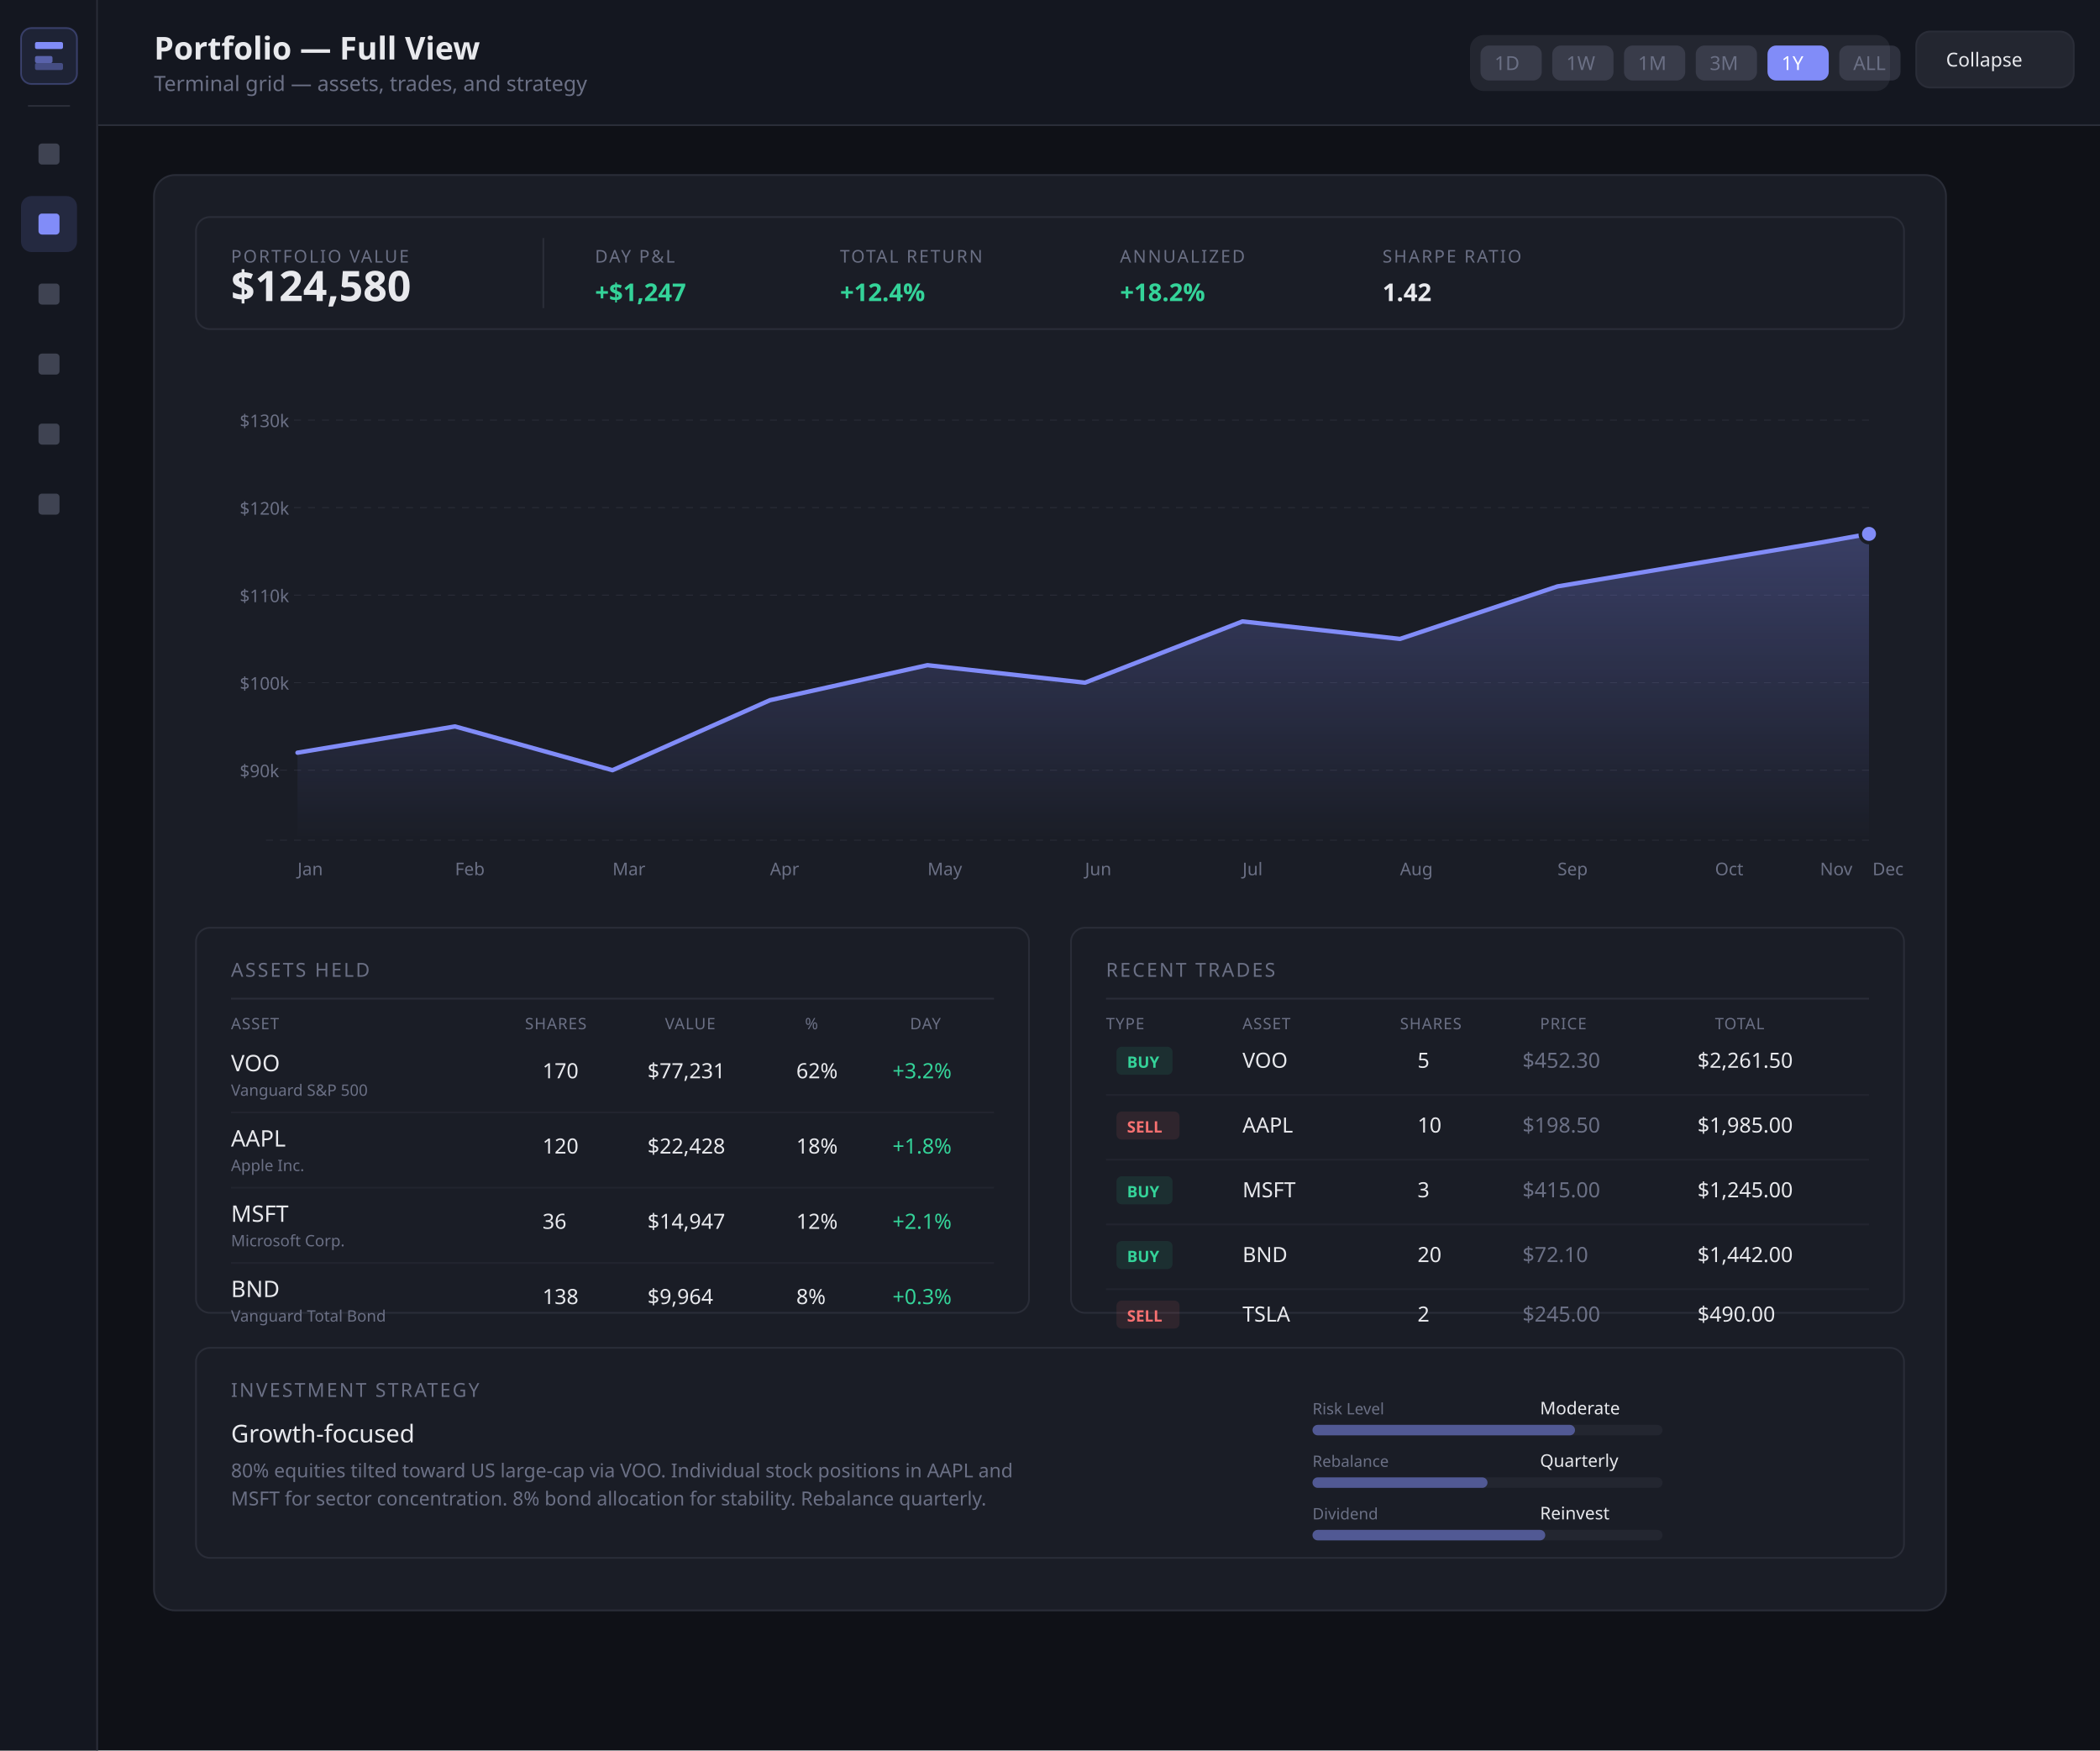
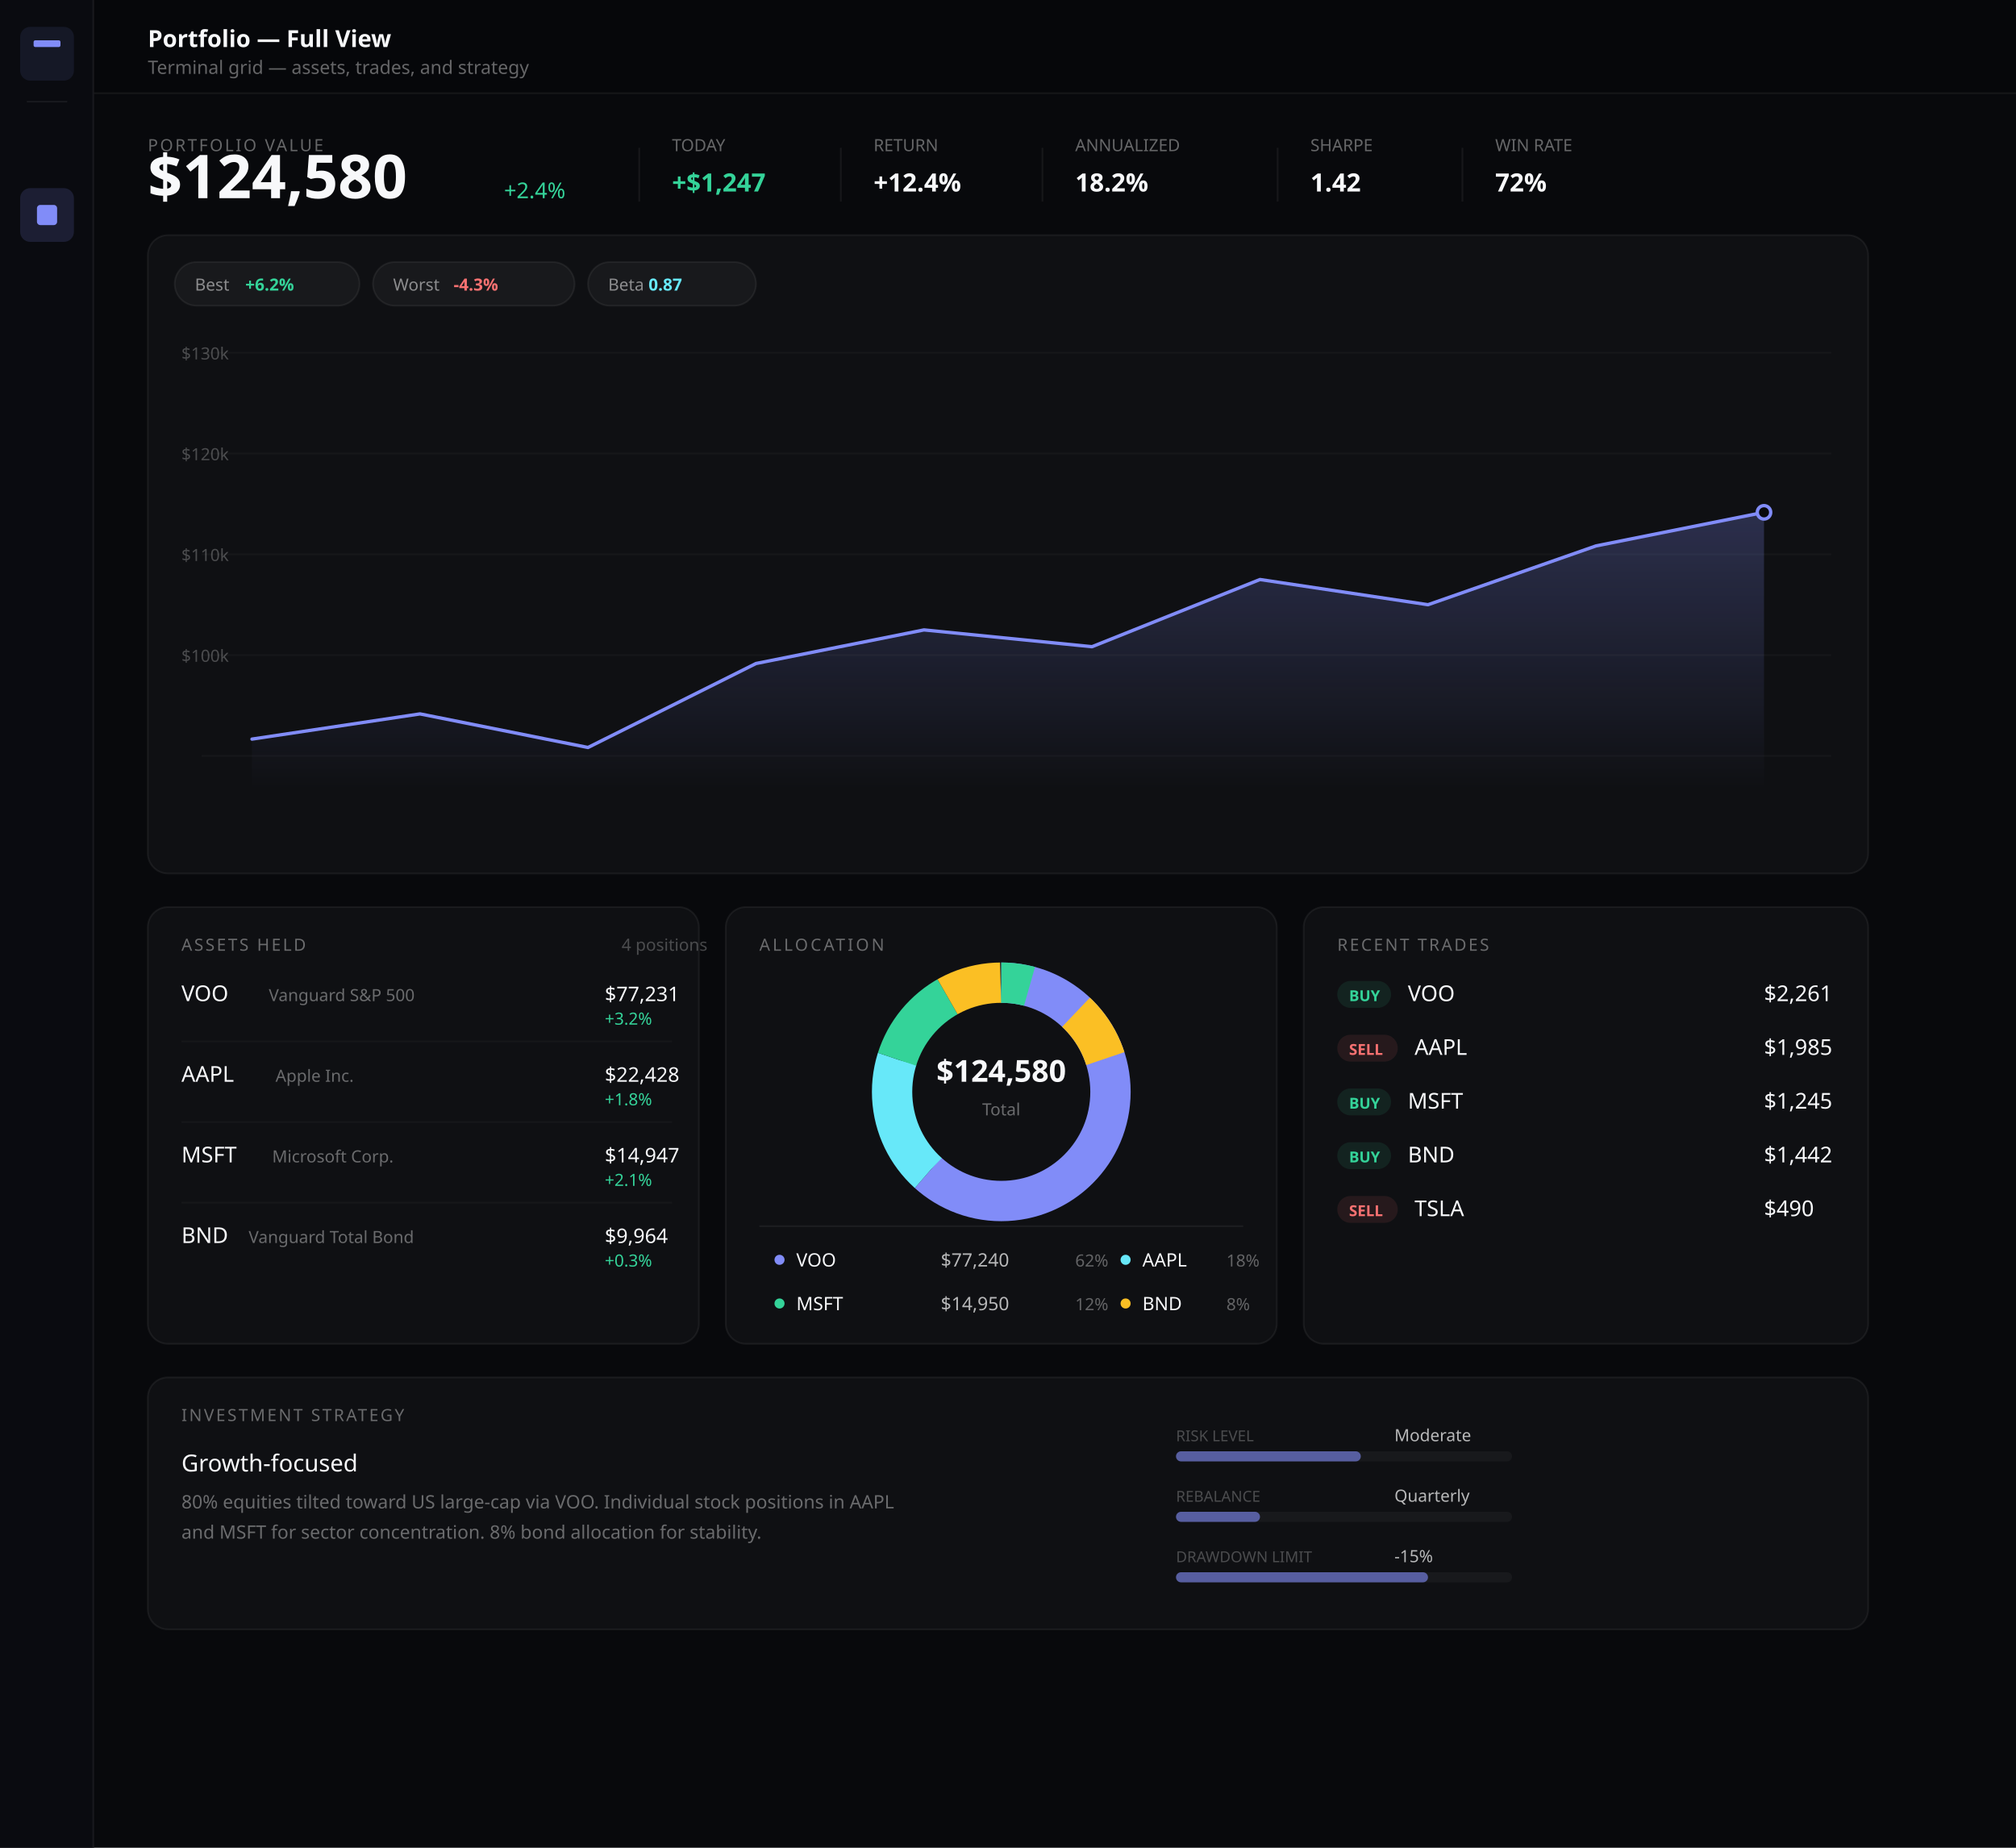
- <svg xmlns="http://www.w3.org/2000/svg" viewBox="0 0 1200 1000" fill="none">
+ <svg xmlns="http://www.w3.org/2000/svg" viewBox="0 0 1200 1100" fill="none">
  <defs>
-     <linearGradient id="chartGradFull" x1="0" y1="0" x2="0" y2="1">
-       <stop offset="0%" stop-color="#818CF8" stop-opacity="0.3" />
+     <linearGradient id="cgf" x1="0" y1="0" x2="0" y2="1">
+       <stop offset="0%" stop-color="#818CF8" stop-opacity="0.25" />
      <stop offset="100%" stop-color="#818CF8" stop-opacity="0" />
    </linearGradient>
  </defs>
-   <rect width="1200" height="1000" fill="#0F1117" />
-   <rect x="0" y="0" width="56" height="1000" fill="#141720" />
-   <rect x="55" y="0" width="1" height="1000" fill="#2A2D38" />
-   <rect x="12" y="16" width="32" height="32" rx="6" fill="#818CF8" fill-opacity="0.1" stroke="#818CF8" stroke-opacity="0.3" stroke-width="1" />
+   <rect width="1200" height="1100" fill="#08090C" />
+   <rect width="56" height="1100" fill="#0A0B10" />
+   <rect x="55" width="1" height="1100" fill="rgba(255,255,255,0.06)" />
+   <rect x="12" y="16" width="32" height="32" rx="6" fill="rgba(129,140,248,0.1)" />
  <rect x="20" y="24" width="16" height="4" rx="1" fill="#818CF8" />
-   <rect x="20" y="32" width="10" height="4" rx="1" fill="#818CF8" fill-opacity="0.6" />
-   <rect x="20" y="36" width="16" height="4" rx="1" fill="#818CF8" fill-opacity="0.4" />
-   <rect x="16" y="60" width="24" height="1" fill="#2A2D38" />
-   <rect x="22" y="82" width="12" height="12" rx="2" fill="#6B7085" fill-opacity="0.5" />
-   <rect x="12" y="112" width="32" height="32" rx="6" fill="#818CF8" fill-opacity="0.15" />
+   <rect x="16" y="60" width="24" height="1" fill="rgba(255,255,255,0.06)" />
+   <rect x="12" y="112" width="32" height="32" rx="6" fill="rgba(129,140,248,0.15)" />
  <rect x="22" y="122" width="12" height="12" rx="2" fill="#818CF8" />
-   <rect x="22" y="162" width="12" height="12" rx="2" fill="#6B7085" fill-opacity="0.5" />
-   <rect x="22" y="202" width="12" height="12" rx="2" fill="#6B7085" fill-opacity="0.5" />
-   <rect x="22" y="242" width="12" height="12" rx="2" fill="#6B7085" fill-opacity="0.5" />
-   <rect x="22" y="282" width="12" height="12" rx="2" fill="#6B7085" fill-opacity="0.5" />
-   <rect x="56" y="0" width="1144" height="72" fill="#141720" />
-   <rect x="56" y="71" width="1144" height="1" fill="#2A2D38" />
-   <text x="88" y="34" fill="#E8E9ED" font-family="system-ui, sans-serif" font-size="18" font-weight="600">Portfolio — Full View</text>
-   <text x="88" y="52" fill="#6B7085" font-family="system-ui, sans-serif" font-size="12">Terminal grid — assets, trades, and strategy</text>
-   <rect x="840" y="20" width="240" height="32" rx="8" fill="#232630" />
-   <rect x="846" y="26" width="35" height="20" rx="5" fill="#6B7085" fill-opacity="0.3" />
-   <text x="854" y="40" fill="#6B7085" font-family="system-ui, sans-serif" font-size="11">1D</text>
-   <rect x="887" y="26" width="35" height="20" rx="5" fill="#6B7085" fill-opacity="0.3" />
-   <text x="895" y="40" fill="#6B7085" font-family="system-ui, sans-serif" font-size="11">1W</text>
-   <rect x="928" y="26" width="35" height="20" rx="5" fill="#6B7085" fill-opacity="0.3" />
-   <text x="936" y="40" fill="#6B7085" font-family="system-ui, sans-serif" font-size="11">1M</text>
-   <rect x="969" y="26" width="35" height="20" rx="5" fill="#6B7085" fill-opacity="0.3" />
-   <text x="977" y="40" fill="#6B7085" font-family="system-ui, sans-serif" font-size="11">3M</text>
-   <rect x="1010" y="26" width="35" height="20" rx="5" fill="#818CF8" />
-   <text x="1018" y="40" fill="#FFFFFF" font-family="system-ui, sans-serif" font-size="11">1Y</text>
-   <rect x="1051" y="26" width="35" height="20" rx="5" fill="#6B7085" fill-opacity="0.3" />
-   <text x="1059" y="40" fill="#6B7085" font-family="system-ui, sans-serif" font-size="11">ALL</text>
-   <rect x="1095" y="18" width="90" height="32" rx="8" fill="#232630" stroke="#2A2D38" stroke-width="1" />
-   <text x="1112" y="38" fill="#E8E9ED" font-family="system-ui, sans-serif" font-size="11" font-weight="500">Collapse</text>
-   <rect x="88" y="100" width="1024" height="820" rx="12" fill="#1A1D26" stroke="#2A2D38" stroke-width="1" />
-   <rect x="112" y="124" width="976" height="64" rx="8" fill="#1A1D26" stroke="#2A2D38" stroke-width="1" />
-   <text x="132" y="150" fill="#6B7085" font-family="system-ui, sans-serif" font-size="10" font-weight="500" letter-spacing="0.1em">PORTFOLIO VALUE</text>
-   <text x="132" y="172" fill="#E8E9ED" font-family="system-ui, sans-serif" font-size="24" font-weight="700">$124,580</text>
-   <rect x="310" y="136" width="1" height="40" fill="#2A2D38" />
-   <text x="340" y="150" fill="#6B7085" font-family="system-ui, sans-serif" font-size="10" font-weight="500" letter-spacing="0.1em">DAY P&amp;L</text>
-   <text x="340" y="172" fill="#34D399" font-family="system-ui, sans-serif" font-size="14" font-weight="600">+$1,247</text>
-   <text x="480" y="150" fill="#6B7085" font-family="system-ui, sans-serif" font-size="10" font-weight="500" letter-spacing="0.1em">TOTAL RETURN</text>
-   <text x="480" y="172" fill="#34D399" font-family="system-ui, sans-serif" font-size="14" font-weight="600">+12.4%</text>
-   <text x="640" y="150" fill="#6B7085" font-family="system-ui, sans-serif" font-size="10" font-weight="500" letter-spacing="0.1em">ANNUALIZED</text>
-   <text x="640" y="172" fill="#34D399" font-family="system-ui, sans-serif" font-size="14" font-weight="600">+18.2%</text>
-   <text x="790" y="150" fill="#6B7085" font-family="system-ui, sans-serif" font-size="10" font-weight="500" letter-spacing="0.1em">SHARPE RATIO</text>
-   <text x="790" y="172" fill="#E8E9ED" font-family="system-ui, sans-serif" font-size="14" font-weight="600">1.42</text>
-   <rect x="112" y="210" width="976" height="300" rx="8" fill="none" />
-   <line x1="152" y1="240" x2="1068" y2="240" stroke="#2A2D38" stroke-width="0.5" stroke-dasharray="4 4" />
-   <line x1="152" y1="290" x2="1068" y2="290" stroke="#2A2D38" stroke-width="0.5" stroke-dasharray="4 4" />
-   <line x1="152" y1="340" x2="1068" y2="340" stroke="#2A2D38" stroke-width="0.5" stroke-dasharray="4 4" />
-   <line x1="152" y1="390" x2="1068" y2="390" stroke="#2A2D38" stroke-width="0.5" stroke-dasharray="4 4" />
-   <line x1="152" y1="440" x2="1068" y2="440" stroke="#2A2D38" stroke-width="0.5" stroke-dasharray="4 4" />
-   <line x1="152" y1="480" x2="1068" y2="480" stroke="#2A2D38" stroke-width="0.5" stroke-dasharray="4 4" />
-   <text x="137" y="244" fill="#6B7085" font-family="system-ui, sans-serif" font-size="10">$130k</text>
-   <text x="137" y="294" fill="#6B7085" font-family="system-ui, sans-serif" font-size="10">$120k</text>
-   <text x="137" y="344" fill="#6B7085" font-family="system-ui, sans-serif" font-size="10">$110k</text>
-   <text x="137" y="394" fill="#6B7085" font-family="system-ui, sans-serif" font-size="10">$100k</text>
-   <text x="137" y="444" fill="#6B7085" font-family="system-ui, sans-serif" font-size="10">$90k</text>
-   <text x="170" y="500" fill="#6B7085" font-family="system-ui, sans-serif" font-size="10">Jan</text>
-   <text x="260" y="500" fill="#6B7085" font-family="system-ui, sans-serif" font-size="10">Feb</text>
-   <text x="350" y="500" fill="#6B7085" font-family="system-ui, sans-serif" font-size="10">Mar</text>
-   <text x="440" y="500" fill="#6B7085" font-family="system-ui, sans-serif" font-size="10">Apr</text>
-   <text x="530" y="500" fill="#6B7085" font-family="system-ui, sans-serif" font-size="10">May</text>
-   <text x="620" y="500" fill="#6B7085" font-family="system-ui, sans-serif" font-size="10">Jun</text>
-   <text x="710" y="500" fill="#6B7085" font-family="system-ui, sans-serif" font-size="10">Jul</text>
-   <text x="800" y="500" fill="#6B7085" font-family="system-ui, sans-serif" font-size="10">Aug</text>
-   <text x="890" y="500" fill="#6B7085" font-family="system-ui, sans-serif" font-size="10">Sep</text>
-   <text x="980" y="500" fill="#6B7085" font-family="system-ui, sans-serif" font-size="10">Oct</text>
-   <text x="1040" y="500" fill="#6B7085" font-family="system-ui, sans-serif" font-size="10">Nov</text>
-   <text x="1070" y="500" fill="#6B7085" font-family="system-ui, sans-serif" font-size="10">Dec</text>
-   <path d="M170,430 L260,415 L350,440 L440,400 L530,380 L620,390 L710,355 L800,365 L890,335 L980,320 L1040,310 L1068,305 L1068,480 L170,480 Z" fill="url(#chartGradFull)" />
-   <path d="M170,430 L260,415 L350,440 L440,400 L530,380 L620,390 L710,355 L800,365 L890,335 L980,320 L1040,310 L1068,305" stroke="#818CF8" stroke-width="2.5" stroke-linecap="round" stroke-linejoin="round" fill="none" />
-   <circle cx="1068" cy="305" r="5" fill="#818CF8" stroke="#1A1D26" stroke-width="2" />
-   <rect x="112" y="530" width="476" height="220" rx="8" fill="#1A1D26" stroke="#2A2D38" stroke-width="1" />
-   <text x="132" y="558" fill="#6B7085" font-family="system-ui, sans-serif" font-size="11" font-weight="500" letter-spacing="0.1em">ASSETS HELD</text>
-   <rect x="132" y="570" width="436" height="1" fill="#2A2D38" />
-   <text x="132" y="588" fill="#6B7085" font-family="system-ui, sans-serif" font-size="9" font-weight="500" letter-spacing="0.05em">ASSET</text>
-   <text x="300" y="588" fill="#6B7085" font-family="system-ui, sans-serif" font-size="9" font-weight="500" letter-spacing="0.05em">SHARES</text>
-   <text x="380" y="588" fill="#6B7085" font-family="system-ui, sans-serif" font-size="9" font-weight="500" letter-spacing="0.05em">VALUE</text>
-   <text x="460" y="588" fill="#6B7085" font-family="system-ui, sans-serif" font-size="9" font-weight="500" letter-spacing="0.05em">%</text>
-   <text x="520" y="588" fill="#6B7085" font-family="system-ui, sans-serif" font-size="9" font-weight="500" letter-spacing="0.05em">DAY</text>
-   <text x="132" y="612" fill="#E8E9ED" font-family="system-ui, sans-serif" font-size="13" font-weight="500">VOO</text>
-   <text x="132" y="626" fill="#6B7085" font-family="system-ui, sans-serif" font-size="9">Vanguard S&amp;P 500</text>
-   <text x="310" y="616" fill="#E8E9ED" font-family="system-ui, sans-serif" font-size="12">170</text>
-   <text x="370" y="616" fill="#E8E9ED" font-family="system-ui, sans-serif" font-size="12">$77,231</text>
-   <text x="455" y="616" fill="#E8E9ED" font-family="system-ui, sans-serif" font-size="12">62%</text>
-   <text x="510" y="616" fill="#34D399" font-family="system-ui, sans-serif" font-size="12">+3.2%</text>
-   <rect x="132" y="635" width="436" height="1" fill="#2A2D38" fill-opacity="0.5" />
-   <text x="132" y="655" fill="#E8E9ED" font-family="system-ui, sans-serif" font-size="13" font-weight="500">AAPL</text>
-   <text x="132" y="669" fill="#6B7085" font-family="system-ui, sans-serif" font-size="9">Apple Inc.</text>
-   <text x="310" y="659" fill="#E8E9ED" font-family="system-ui, sans-serif" font-size="12">120</text>
-   <text x="370" y="659" fill="#E8E9ED" font-family="system-ui, sans-serif" font-size="12">$22,428</text>
-   <text x="455" y="659" fill="#E8E9ED" font-family="system-ui, sans-serif" font-size="12">18%</text>
-   <text x="510" y="659" fill="#34D399" font-family="system-ui, sans-serif" font-size="12">+1.8%</text>
-   <rect x="132" y="678" width="436" height="1" fill="#2A2D38" fill-opacity="0.5" />
-   <text x="132" y="698" fill="#E8E9ED" font-family="system-ui, sans-serif" font-size="13" font-weight="500">MSFT</text>
-   <text x="132" y="712" fill="#6B7085" font-family="system-ui, sans-serif" font-size="9">Microsoft Corp.</text>
-   <text x="310" y="702" fill="#E8E9ED" font-family="system-ui, sans-serif" font-size="12">36</text>
-   <text x="370" y="702" fill="#E8E9ED" font-family="system-ui, sans-serif" font-size="12">$14,947</text>
-   <text x="455" y="702" fill="#E8E9ED" font-family="system-ui, sans-serif" font-size="12">12%</text>
-   <text x="510" y="702" fill="#34D399" font-family="system-ui, sans-serif" font-size="12">+2.1%</text>
-   <rect x="132" y="721" width="436" height="1" fill="#2A2D38" fill-opacity="0.5" />
-   <text x="132" y="741" fill="#E8E9ED" font-family="system-ui, sans-serif" font-size="13" font-weight="500">BND</text>
-   <text x="132" y="755" fill="#6B7085" font-family="system-ui, sans-serif" font-size="9">Vanguard Total Bond</text>
-   <text x="310" y="745" fill="#E8E9ED" font-family="system-ui, sans-serif" font-size="12">138</text>
-   <text x="370" y="745" fill="#E8E9ED" font-family="system-ui, sans-serif" font-size="12">$9,964</text>
-   <text x="455" y="745" fill="#E8E9ED" font-family="system-ui, sans-serif" font-size="12">8%</text>
-   <text x="510" y="745" fill="#34D399" font-family="system-ui, sans-serif" font-size="12">+0.3%</text>
-   <rect x="612" y="530" width="476" height="220" rx="8" fill="#1A1D26" stroke="#2A2D38" stroke-width="1" />
-   <text x="632" y="558" fill="#6B7085" font-family="system-ui, sans-serif" font-size="11" font-weight="500" letter-spacing="0.1em">RECENT TRADES</text>
-   <rect x="632" y="570" width="436" height="1" fill="#2A2D38" />
-   <text x="632" y="588" fill="#6B7085" font-family="system-ui, sans-serif" font-size="9" font-weight="500" letter-spacing="0.05em">TYPE</text>
-   <text x="710" y="588" fill="#6B7085" font-family="system-ui, sans-serif" font-size="9" font-weight="500" letter-spacing="0.05em">ASSET</text>
-   <text x="800" y="588" fill="#6B7085" font-family="system-ui, sans-serif" font-size="9" font-weight="500" letter-spacing="0.05em">SHARES</text>
-   <text x="880" y="588" fill="#6B7085" font-family="system-ui, sans-serif" font-size="9" font-weight="500" letter-spacing="0.05em">PRICE</text>
-   <text x="980" y="588" fill="#6B7085" font-family="system-ui, sans-serif" font-size="9" font-weight="500" letter-spacing="0.05em">TOTAL</text>
-   <rect x="638" y="598" width="32" height="16" rx="3" fill="#34D399" fill-opacity="0.1" />
-   <text x="644" y="610" fill="#34D399" font-family="system-ui, sans-serif" font-size="9" font-weight="600">BUY</text>
-   <text x="710" y="610" fill="#E8E9ED" font-family="system-ui, sans-serif" font-size="12" font-weight="500">VOO</text>
-   <text x="810" y="610" fill="#E8E9ED" font-family="system-ui, sans-serif" font-size="12">5</text>
-   <text x="870" y="610" fill="#6B7085" font-family="system-ui, sans-serif" font-size="12">$452.30</text>
-   <text x="970" y="610" fill="#E8E9ED" font-family="system-ui, sans-serif" font-size="12">$2,261.50</text>
-   <rect x="632" y="625" width="436" height="1" fill="#2A2D38" fill-opacity="0.5" />
-   <rect x="638" y="635" width="36" height="16" rx="3" fill="#F87171" fill-opacity="0.1" />
-   <text x="644" y="647" fill="#F87171" font-family="system-ui, sans-serif" font-size="9" font-weight="600">SELL</text>
-   <text x="710" y="647" fill="#E8E9ED" font-family="system-ui, sans-serif" font-size="12" font-weight="500">AAPL</text>
-   <text x="810" y="647" fill="#E8E9ED" font-family="system-ui, sans-serif" font-size="12">10</text>
-   <text x="870" y="647" fill="#6B7085" font-family="system-ui, sans-serif" font-size="12">$198.50</text>
-   <text x="970" y="647" fill="#E8E9ED" font-family="system-ui, sans-serif" font-size="12">$1,985.00</text>
-   <rect x="632" y="662" width="436" height="1" fill="#2A2D38" fill-opacity="0.5" />
-   <rect x="638" y="672" width="32" height="16" rx="3" fill="#34D399" fill-opacity="0.1" />
-   <text x="644" y="684" fill="#34D399" font-family="system-ui, sans-serif" font-size="9" font-weight="600">BUY</text>
-   <text x="710" y="684" fill="#E8E9ED" font-family="system-ui, sans-serif" font-size="12" font-weight="500">MSFT</text>
-   <text x="810" y="684" fill="#E8E9ED" font-family="system-ui, sans-serif" font-size="12">3</text>
-   <text x="870" y="684" fill="#6B7085" font-family="system-ui, sans-serif" font-size="12">$415.00</text>
-   <text x="970" y="684" fill="#E8E9ED" font-family="system-ui, sans-serif" font-size="12">$1,245.00</text>
-   <rect x="632" y="699" width="436" height="1" fill="#2A2D38" fill-opacity="0.5" />
-   <rect x="638" y="709" width="32" height="16" rx="3" fill="#34D399" fill-opacity="0.1" />
-   <text x="644" y="721" fill="#34D399" font-family="system-ui, sans-serif" font-size="9" font-weight="600">BUY</text>
-   <text x="710" y="721" fill="#E8E9ED" font-family="system-ui, sans-serif" font-size="12" font-weight="500">BND</text>
-   <text x="810" y="721" fill="#E8E9ED" font-family="system-ui, sans-serif" font-size="12">20</text>
-   <text x="870" y="721" fill="#6B7085" font-family="system-ui, sans-serif" font-size="12">$72.10</text>
-   <text x="970" y="721" fill="#E8E9ED" font-family="system-ui, sans-serif" font-size="12">$1,442.00</text>
-   <rect x="632" y="736" width="436" height="1" fill="#2A2D38" fill-opacity="0.5" />
-   <rect x="638" y="743" width="36" height="16" rx="3" fill="#F87171" fill-opacity="0.1" />
-   <text x="644" y="755" fill="#F87171" font-family="system-ui, sans-serif" font-size="9" font-weight="600">SELL</text>
-   <text x="710" y="755" fill="#E8E9ED" font-family="system-ui, sans-serif" font-size="12" font-weight="500">TSLA</text>
-   <text x="810" y="755" fill="#E8E9ED" font-family="system-ui, sans-serif" font-size="12">2</text>
-   <text x="870" y="755" fill="#6B7085" font-family="system-ui, sans-serif" font-size="12">$245.00</text>
-   <text x="970" y="755" fill="#E8E9ED" font-family="system-ui, sans-serif" font-size="12">$490.00</text>
-   <rect x="112" y="770" width="976" height="120" rx="8" fill="#1A1D26" stroke="#2A2D38" stroke-width="1" />
-   <text x="132" y="798" fill="#6B7085" font-family="system-ui, sans-serif" font-size="11" font-weight="500" letter-spacing="0.1em">INVESTMENT STRATEGY</text>
-   <text x="132" y="824" fill="#E8E9ED" font-family="system-ui, sans-serif" font-size="14" font-weight="500">Growth-focused</text>
-   <text x="132" y="844" fill="#6B7085" font-family="system-ui, sans-serif" font-size="11">80% equities tilted toward US large-cap via VOO. Individual stock positions in AAPL and</text>
-   <text x="132" y="860" fill="#6B7085" font-family="system-ui, sans-serif" font-size="11">MSFT for sector concentration. 8% bond allocation for stability. Rebalance quarterly.</text>
-   <text x="750" y="808" fill="#6B7085" font-family="system-ui, sans-serif" font-size="9">Risk Level</text>
-   <text x="880" y="808" fill="#E8E9ED" font-family="system-ui, sans-serif" font-size="10" font-weight="500">Moderate</text>
-   <rect x="750" y="814" width="200" height="6" rx="3" fill="#232630" />
-   <rect x="750" y="814" width="150" height="6" rx="3" fill="#818CF8" fill-opacity="0.5" />
-   <text x="750" y="838" fill="#6B7085" font-family="system-ui, sans-serif" font-size="9">Rebalance</text>
-   <text x="880" y="838" fill="#E8E9ED" font-family="system-ui, sans-serif" font-size="10" font-weight="500">Quarterly</text>
-   <rect x="750" y="844" width="200" height="6" rx="3" fill="#232630" />
-   <rect x="750" y="844" width="100" height="6" rx="3" fill="#818CF8" fill-opacity="0.5" />
-   <text x="750" y="868" fill="#6B7085" font-family="system-ui, sans-serif" font-size="9">Dividend</text>
-   <text x="880" y="868" fill="#E8E9ED" font-family="system-ui, sans-serif" font-size="10" font-weight="500">Reinvest</text>
-   <rect x="750" y="874" width="200" height="6" rx="3" fill="#232630" />
-   <rect x="750" y="874" width="133" height="6" rx="3" fill="#818CF8" fill-opacity="0.5" />
+   <rect x="56" width="1144" height="56" fill="rgba(0,0,0,0.2)" />
+   <rect x="56" y="55" width="1144" height="1" fill="rgba(255,255,255,0.06)" />
+   <text x="88" y="28" fill="#F7F8FA" font-family="system-ui" font-size="14" font-weight="600">Portfolio — Full View</text>
+   <text x="88" y="44" fill="rgba(255,255,255,0.38)" font-family="system-ui" font-size="11">Terminal grid — assets, trades, and strategy</text>
+   <text x="88" y="90" fill="rgba(255,255,255,0.38)" font-family="system-ui" font-size="10" letter-spacing="0.12em">PORTFOLIO VALUE</text>
+   <text x="88" y="118" fill="#F7F8FA" font-family="system-ui" font-size="36" font-weight="600">$124,580</text>
+   <text x="300" y="118" fill="#34D399" font-family="system-ui" font-size="13" font-weight="500">+2.4%</text>
+   <rect x="380" y="88" width="1" height="32" fill="rgba(255,255,255,0.06)" />
+   <text x="400" y="90" fill="rgba(255,255,255,0.38)" font-family="system-ui" font-size="10">TODAY</text>
+   <text x="400" y="114" fill="#34D399" font-family="system-ui" font-size="15" font-weight="600">+$1,247</text>
+   <rect x="500" y="88" width="1" height="32" fill="rgba(255,255,255,0.06)" />
+   <text x="520" y="90" fill="rgba(255,255,255,0.38)" font-family="system-ui" font-size="10">RETURN</text>
+   <text x="520" y="114" fill="#F7F8FA" font-family="system-ui" font-size="15" font-weight="600">+12.4%</text>
+   <rect x="620" y="88" width="1" height="32" fill="rgba(255,255,255,0.06)" />
+   <text x="640" y="90" fill="rgba(255,255,255,0.38)" font-family="system-ui" font-size="10">ANNUALIZED</text>
+   <text x="640" y="114" fill="#F7F8FA" font-family="system-ui" font-size="15" font-weight="600">18.2%</text>
+   <rect x="760" y="88" width="1" height="32" fill="rgba(255,255,255,0.06)" />
+   <text x="780" y="90" fill="rgba(255,255,255,0.38)" font-family="system-ui" font-size="10">SHARPE</text>
+   <text x="780" y="114" fill="#F7F8FA" font-family="system-ui" font-size="15" font-weight="600">1.42</text>
+   <rect x="870" y="88" width="1" height="32" fill="rgba(255,255,255,0.06)" />
+   <text x="890" y="90" fill="rgba(255,255,255,0.38)" font-family="system-ui" font-size="10">WIN RATE</text>
+   <text x="890" y="114" fill="#F7F8FA" font-family="system-ui" font-size="15" font-weight="600">72%</text>
+   <rect x="88" y="140" width="1024" height="380" rx="12" fill="rgba(255,255,255,0.03)" stroke="rgba(255,255,255,0.06)" stroke-width="1" />
+   <rect x="104" y="156" width="110" height="26" rx="13" fill="rgba(255,255,255,0.04)" stroke="rgba(255,255,255,0.06)" stroke-width="1" />
+   <text x="116" y="173" fill="rgba(255,255,255,0.5)" font-family="system-ui" font-size="10">Best</text>
+   <text x="146" y="173" fill="#34D399" font-family="system-ui" font-size="10" font-weight="600">+6.2%</text>
+   <rect x="222" y="156" width="120" height="26" rx="13" fill="rgba(255,255,255,0.04)" stroke="rgba(255,255,255,0.06)" stroke-width="1" />
+   <text x="234" y="173" fill="rgba(255,255,255,0.5)" font-family="system-ui" font-size="10">Worst</text>
+   <text x="270" y="173" fill="#F87171" font-family="system-ui" font-size="10" font-weight="600">-4.3%</text>
+   <rect x="350" y="156" width="100" height="26" rx="13" fill="rgba(255,255,255,0.04)" stroke="rgba(255,255,255,0.06)" stroke-width="1" />
+   <text x="362" y="173" fill="rgba(255,255,255,0.5)" font-family="system-ui" font-size="10">Beta</text>
+   <text x="386" y="173" fill="#67E8F9" font-family="system-ui" font-size="10" font-weight="600">0.87</text>
+   <line x1="120" y1="210" x2="1090" y2="210" stroke="rgba(255,255,255,0.03)" stroke-width="1" />
+   <line x1="120" y1="270" x2="1090" y2="270" stroke="rgba(255,255,255,0.03)" stroke-width="1" />
+   <line x1="120" y1="330" x2="1090" y2="330" stroke="rgba(255,255,255,0.03)" stroke-width="1" />
+   <line x1="120" y1="390" x2="1090" y2="390" stroke="rgba(255,255,255,0.03)" stroke-width="1" />
+   <line x1="120" y1="450" x2="1090" y2="450" stroke="rgba(255,255,255,0.03)" stroke-width="1" />
+   <text x="108" y="214" fill="rgba(255,255,255,0.25)" font-family="system-ui" font-size="10">$130k</text>
+   <text x="108" y="274" fill="rgba(255,255,255,0.25)" font-family="system-ui" font-size="10">$120k</text>
+   <text x="108" y="334" fill="rgba(255,255,255,0.25)" font-family="system-ui" font-size="10">$110k</text>
+   <text x="108" y="394" fill="rgba(255,255,255,0.25)" font-family="system-ui" font-size="10">$100k</text>
+   <path d="M150,440 L250,425 L350,445 L450,395 L550,375 L650,385 L750,345 L850,360 L950,325 L1050,305 L1050,470 L150,470 Z" fill="url(#cgf)" />
+   <path d="M150,440 L250,425 L350,445 L450,395 L550,375 L650,385 L750,345 L850,360 L950,325 L1050,305" stroke="#818CF8" stroke-width="2" stroke-linecap="round" stroke-linejoin="round" fill="none" />
+   <circle cx="1050" cy="305" r="4" fill="#08090C" stroke="#818CF8" stroke-width="2" />
+   <rect x="88" y="540" width="328" height="260" rx="12" fill="rgba(255,255,255,0.03)" stroke="rgba(255,255,255,0.06)" stroke-width="1" />
+   <text x="108" y="566" fill="rgba(255,255,255,0.38)" font-family="system-ui" font-size="10" letter-spacing="0.12em">ASSETS HELD</text>
+   <text x="370" y="566" fill="rgba(255,255,255,0.25)" font-family="system-ui" font-size="10">4 positions</text>
+   <text x="108" y="596" fill="#F7F8FA" font-family="system-ui" font-size="13" font-weight="500">VOO</text>
+   <text x="160" y="596" fill="rgba(255,255,255,0.38)" font-family="system-ui" font-size="10">Vanguard S&amp;P 500</text>
+   <text x="360" y="596" fill="#F7F8FA" font-family="system-ui" font-size="12">$77,231</text>
+   <text x="360" y="610" fill="#34D399" font-family="system-ui" font-size="10">+3.2%</text>
+   <line x1="108" y1="620" x2="400" y2="620" stroke="rgba(255,255,255,0.03)" stroke-width="1" />
+   <text x="108" y="644" fill="#F7F8FA" font-family="system-ui" font-size="13" font-weight="500">AAPL</text>
+   <text x="164" y="644" fill="rgba(255,255,255,0.38)" font-family="system-ui" font-size="10">Apple Inc.</text>
+   <text x="360" y="644" fill="#F7F8FA" font-family="system-ui" font-size="12">$22,428</text>
+   <text x="360" y="658" fill="#34D399" font-family="system-ui" font-size="10">+1.8%</text>
+   <line x1="108" y1="668" x2="400" y2="668" stroke="rgba(255,255,255,0.03)" stroke-width="1" />
+   <text x="108" y="692" fill="#F7F8FA" font-family="system-ui" font-size="13" font-weight="500">MSFT</text>
+   <text x="162" y="692" fill="rgba(255,255,255,0.38)" font-family="system-ui" font-size="10">Microsoft Corp.</text>
+   <text x="360" y="692" fill="#F7F8FA" font-family="system-ui" font-size="12">$14,947</text>
+   <text x="360" y="706" fill="#34D399" font-family="system-ui" font-size="10">+2.1%</text>
+   <line x1="108" y1="716" x2="400" y2="716" stroke="rgba(255,255,255,0.03)" stroke-width="1" />
+   <text x="108" y="740" fill="#F7F8FA" font-family="system-ui" font-size="13" font-weight="500">BND</text>
+   <text x="148" y="740" fill="rgba(255,255,255,0.38)" font-family="system-ui" font-size="10">Vanguard Total Bond</text>
+   <text x="360" y="740" fill="#F7F8FA" font-family="system-ui" font-size="12">$9,964</text>
+   <text x="360" y="754" fill="#34D399" font-family="system-ui" font-size="10">+0.3%</text>
+   <rect x="432" y="540" width="328" height="260" rx="12" fill="rgba(255,255,255,0.03)" stroke="rgba(255,255,255,0.06)" stroke-width="1" />
+   <text x="452" y="566" fill="rgba(255,255,255,0.38)" font-family="system-ui" font-size="10" letter-spacing="0.15em">ALLOCATION</text>
+   <circle cx="596" cy="650" r="65" fill="none" stroke="#818CF8" stroke-width="24" stroke-dasharray="252 408" stroke-dashoffset="0" transform="rotate(-90 596 650)" />
+   <circle cx="596" cy="650" r="65" fill="none" stroke="#67E8F9" stroke-width="24" stroke-dasharray="74 334" stroke-dashoffset="-252" transform="rotate(-90 596 650)" />
+   <circle cx="596" cy="650" r="65" fill="none" stroke="#34D399" stroke-width="24" stroke-dasharray="49 309" stroke-dashoffset="-326" transform="rotate(-90 596 650)" />
+   <circle cx="596" cy="650" r="65" fill="none" stroke="#FBBF24" stroke-width="24" stroke-dasharray="33 293" stroke-dashoffset="-375" transform="rotate(-90 596 650)" />
+   <text x="596" y="644" text-anchor="middle" fill="#F7F8FA" font-family="system-ui" font-size="18" font-weight="600">$124,580</text>
+   <text x="596" y="664" text-anchor="middle" fill="rgba(255,255,255,0.38)" font-family="system-ui" font-size="10">Total</text>
+   <line x1="452" y1="730" x2="740" y2="730" stroke="rgba(255,255,255,0.06)" stroke-width="1" />
+   <circle cx="464" cy="750" r="3" fill="#818CF8" />
+   <text x="474" y="754" fill="#F7F8FA" font-family="system-ui" font-size="11">VOO</text>
+   <text x="560" y="754" fill="rgba(255,255,255,0.7)" font-family="system-ui" font-size="11">$77,240</text>
+   <text x="640" y="754" fill="rgba(255,255,255,0.35)" font-family="system-ui" font-size="10">62%</text>
+   <circle cx="670" cy="750" r="3" fill="#67E8F9" />
+   <text x="680" y="754" fill="#F7F8FA" font-family="system-ui" font-size="11">AAPL</text>
+   <text x="730" y="754" fill="rgba(255,255,255,0.35)" font-family="system-ui" font-size="10">18%</text>
+   <circle cx="464" cy="776" r="3" fill="#34D399" />
+   <text x="474" y="780" fill="#F7F8FA" font-family="system-ui" font-size="11">MSFT</text>
+   <text x="560" y="780" fill="rgba(255,255,255,0.7)" font-family="system-ui" font-size="11">$14,950</text>
+   <text x="640" y="780" fill="rgba(255,255,255,0.35)" font-family="system-ui" font-size="10">12%</text>
+   <circle cx="670" cy="776" r="3" fill="#FBBF24" />
+   <text x="680" y="780" fill="#F7F8FA" font-family="system-ui" font-size="11">BND</text>
+   <text x="730" y="780" fill="rgba(255,255,255,0.35)" font-family="system-ui" font-size="10">8%</text>
+   <rect x="776" y="540" width="336" height="260" rx="12" fill="rgba(255,255,255,0.03)" stroke="rgba(255,255,255,0.06)" stroke-width="1" />
+   <text x="796" y="566" fill="rgba(255,255,255,0.38)" font-family="system-ui" font-size="10" letter-spacing="0.12em">RECENT TRADES</text>
+   <rect x="796" y="584" width="32" height="16" rx="8" fill="rgba(52,211,153,0.1)" />
+   <text x="803" y="596" fill="#34D399" font-family="system-ui" font-size="9" font-weight="600">BUY</text>
+   <text x="838" y="596" fill="#F7F8FA" font-family="system-ui" font-size="13">VOO</text>
+   <text x="1050" y="596" fill="#F7F8FA" font-family="system-ui" font-size="13">$2,261</text>
+   <rect x="796" y="616" width="36" height="16" rx="8" fill="rgba(248,113,113,0.1)" />
+   <text x="803" y="628" fill="#F87171" font-family="system-ui" font-size="9" font-weight="600">SELL</text>
+   <text x="842" y="628" fill="#F7F8FA" font-family="system-ui" font-size="13">AAPL</text>
+   <text x="1050" y="628" fill="#F7F8FA" font-family="system-ui" font-size="13">$1,985</text>
+   <rect x="796" y="648" width="32" height="16" rx="8" fill="rgba(52,211,153,0.1)" />
+   <text x="803" y="660" fill="#34D399" font-family="system-ui" font-size="9" font-weight="600">BUY</text>
+   <text x="838" y="660" fill="#F7F8FA" font-family="system-ui" font-size="13">MSFT</text>
+   <text x="1050" y="660" fill="#F7F8FA" font-family="system-ui" font-size="13">$1,245</text>
+   <rect x="796" y="680" width="32" height="16" rx="8" fill="rgba(52,211,153,0.1)" />
+   <text x="803" y="692" fill="#34D399" font-family="system-ui" font-size="9" font-weight="600">BUY</text>
+   <text x="838" y="692" fill="#F7F8FA" font-family="system-ui" font-size="13">BND</text>
+   <text x="1050" y="692" fill="#F7F8FA" font-family="system-ui" font-size="13">$1,442</text>
+   <rect x="796" y="712" width="36" height="16" rx="8" fill="rgba(248,113,113,0.1)" />
+   <text x="803" y="724" fill="#F87171" font-family="system-ui" font-size="9" font-weight="600">SELL</text>
+   <text x="842" y="724" fill="#F7F8FA" font-family="system-ui" font-size="13">TSLA</text>
+   <text x="1050" y="724" fill="#F7F8FA" font-family="system-ui" font-size="13">$490</text>
+   <rect x="88" y="820" width="1024" height="150" rx="12" fill="rgba(255,255,255,0.03)" stroke="rgba(255,255,255,0.06)" stroke-width="1" />
+   <text x="108" y="846" fill="rgba(255,255,255,0.38)" font-family="system-ui" font-size="10" letter-spacing="0.12em">INVESTMENT STRATEGY</text>
+   <text x="108" y="876" fill="#F7F8FA" font-family="system-ui" font-size="14" font-weight="500">Growth-focused</text>
+   <text x="108" y="898" fill="rgba(255,255,255,0.38)" font-family="system-ui" font-size="11">80% equities tilted toward US large-cap via VOO. Individual stock positions in AAPL</text>
+   <text x="108" y="916" fill="rgba(255,255,255,0.38)" font-family="system-ui" font-size="11">and MSFT for sector concentration. 8% bond allocation for stability.</text>
+   <text x="700" y="858" fill="rgba(255,255,255,0.25)" font-family="system-ui" font-size="9">RISK LEVEL</text>
+   <text x="830" y="858" fill="rgba(255,255,255,0.7)" font-family="system-ui" font-size="10">Moderate</text>
+   <rect x="700" y="864" width="200" height="6" rx="3" fill="rgba(255,255,255,0.04)" />
+   <rect x="700" y="864" width="110" height="6" rx="3" fill="rgba(129,140,248,0.6)" />
+   <text x="700" y="894" fill="rgba(255,255,255,0.25)" font-family="system-ui" font-size="9">REBALANCE</text>
+   <text x="830" y="894" fill="rgba(255,255,255,0.7)" font-family="system-ui" font-size="10">Quarterly</text>
+   <rect x="700" y="900" width="200" height="6" rx="3" fill="rgba(255,255,255,0.04)" />
+   <rect x="700" y="900" width="50" height="6" rx="3" fill="rgba(129,140,248,0.6)" />
+   <text x="700" y="930" fill="rgba(255,255,255,0.25)" font-family="system-ui" font-size="9">DRAWDOWN LIMIT</text>
+   <text x="830" y="930" fill="rgba(255,255,255,0.7)" font-family="system-ui" font-size="10">-15%</text>
+   <rect x="700" y="936" width="200" height="6" rx="3" fill="rgba(255,255,255,0.04)" />
+   <rect x="700" y="936" width="150" height="6" rx="3" fill="rgba(129,140,248,0.6)" />
</svg>
